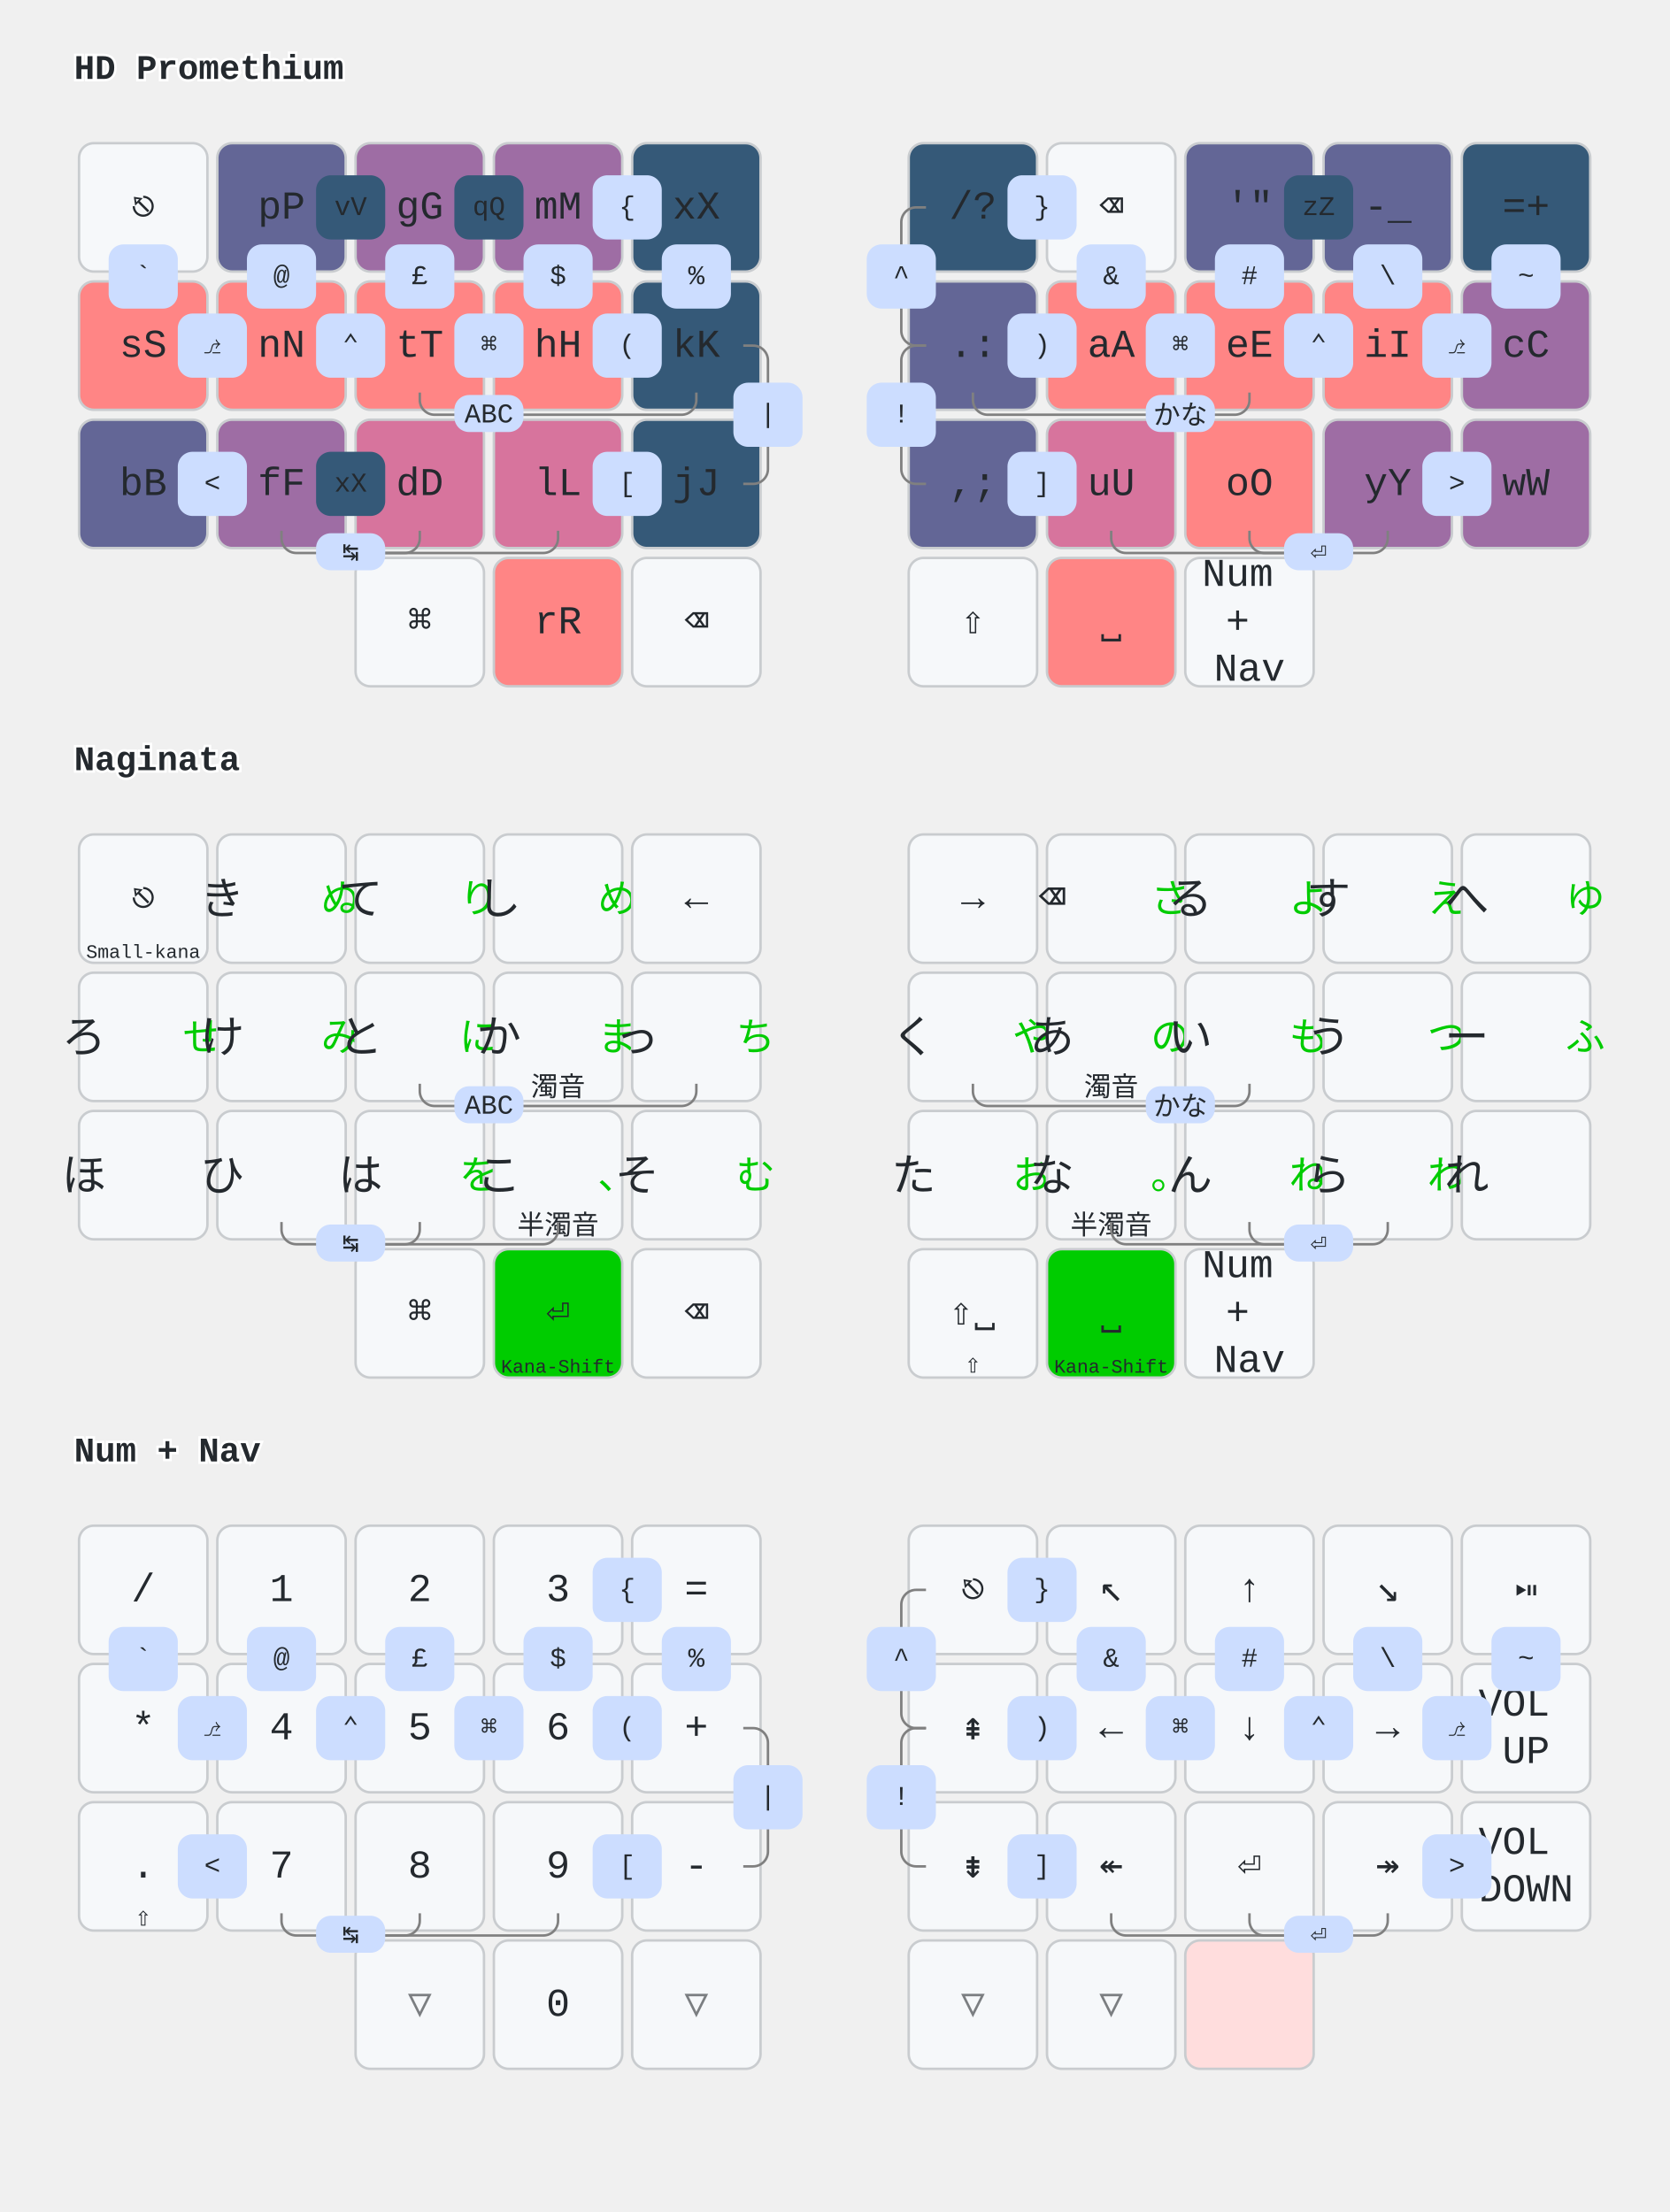
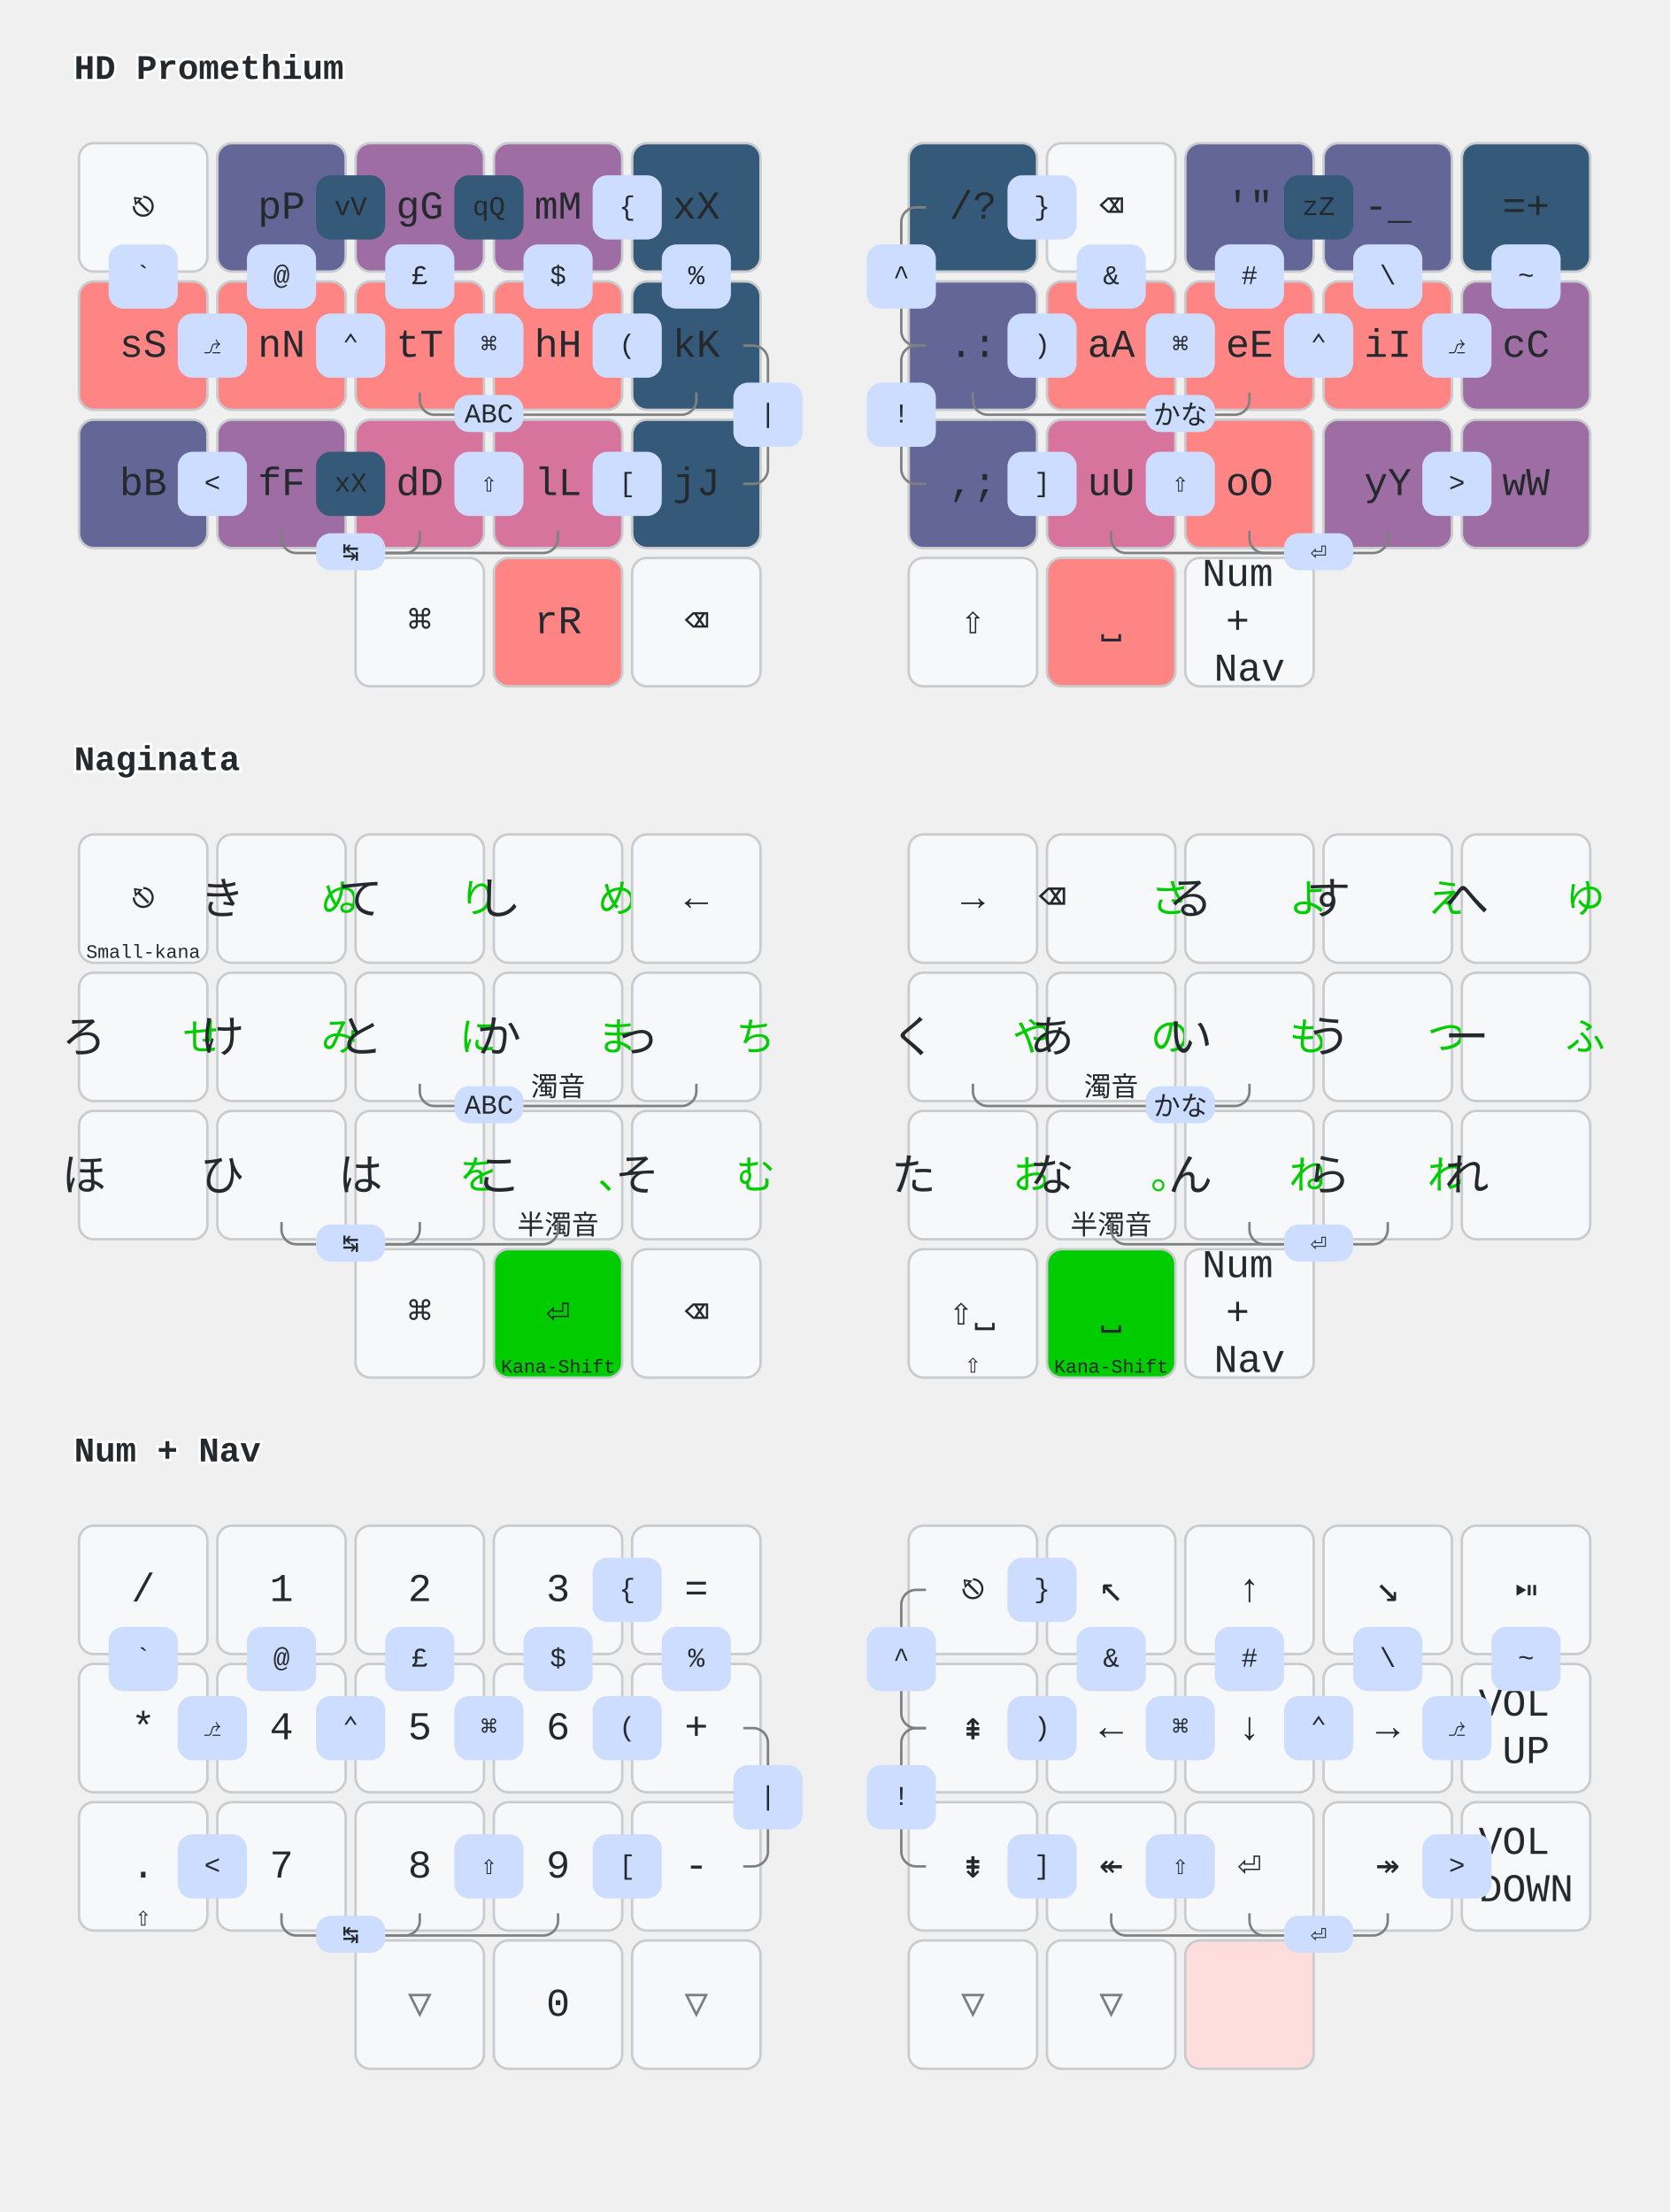
<svg xmlns="http://www.w3.org/2000/svg" width="676" height="896" viewBox="0 0 676 896" class="keymap">
  <style>/* inherit to force styles through use tags*/
svg path {
    fill: inherit;
}
/* font and background color specifications */
svg.keymap {
    font-family: SFMono-Regular,Consolas,Liberation Mono,Menlo,monospace;
    font-size: 14px;
    font-kerning: normal;
    text-rendering: optimizeLegibility;
    fill: #24292e;
}

/* default key styling */
rect.key {
    fill: #f6f8fa;
    stroke: #c9cccf;
    stroke-width: 1;
}

/* color accent for combo boxes */
rect.combo {
    fill: #cdf;
}

/* color accent for held keys */
rect.held, rect.combo.held {
    fill: #fdd;
}

/* color accent for ghost (optional) keys */
rect.ghost, rect.combo.ghost {
    stroke-dasharray: 4, 4;
    stroke-width: 2;
}

text {
    text-anchor: middle;
    dominant-baseline: middle;
}

/* styling for layer labels */
text.label {
    font-weight: bold;
    text-anchor: start;
    stroke: white;
    stroke-width: 2;
    paint-order: stroke;
}

text.tap {
    font-size: 16px;
}

/* styling for combo tap, and key hold/shifted label text */
text.combo, text.hold, text.shifted {
    font-size: 11px;
}

text.hold {
    text-anchor: middle;
    dominant-baseline: auto;
}

text.shifted {
    text-anchor: middle;
    dominant-baseline: hanging;
}

/* styling for hold/shifted label text in combo box */
text.combo.hold, text.combo.shifted {
    font-size: 8px;
}

/* lighter symbol for transparent keys */
text.trans {
    fill: #7b7e81;
}

/* styling for combo dendrons */
path.combo {
    stroke-width: 1;
    stroke: gray;
    fill: none;
}

/* Start Tabler Icons Cleanup */
/* cannot use height/width with glyphs */
.icon-tabler &gt; path {
    fill: inherit;
    stroke: inherit;
}
/* hide tabler's default box */
.icon-tabler &gt; path[stroke="none"][fill="none"] {
    visibility: collapse;
}

rect.low {
    fill: #355978;
}
rect.medium-low {
    fill: #636696;
}
rect.medium {
    fill: #9E6DA4;
}
rect.medium-high {
    fill: #D7749D;
}
rect.high {
    fill: #FF8585;
}

/* green styling for Naginata kana-shift */
rect.kshift {
    fill: #00CC00;
}
text.left {
    font-size: 18px;
    translate: 16px 7px;
}
text.right {
    fill: #00CC00;
    font-size: 16px;
    translate: -16px -10px;
}
</style>
  <g transform="translate(30, 0)" class="layer-HD Promethium">
    <text x="0" y="28" class="label" id="HD-Promethium">HD Promethium</text>
    <g transform="translate(0, 56)">
      <g transform="translate(28, 28)" class="key keypos-0">
        <rect rx="6" ry="6" x="-26" y="-26" width="52" height="52" class="key" />
        <text x="0" y="0" class="key tap">⎋</text>
      </g>
      <g transform="translate(84, 28)" class="key medium-low keypos-1">
        <rect rx="6" ry="6" x="-26" y="-26" width="52" height="52" class="key medium-low" />
        <text x="0" y="0" class="key medium-low tap">pP</text>
      </g>
      <g transform="translate(140, 28)" class="key medium keypos-2">
        <rect rx="6" ry="6" x="-26" y="-26" width="52" height="52" class="key medium" />
        <text x="0" y="0" class="key medium tap">gG</text>
      </g>
      <g transform="translate(196, 28)" class="key medium keypos-3">
        <rect rx="6" ry="6" x="-26" y="-26" width="52" height="52" class="key medium" />
        <text x="0" y="0" class="key medium tap">mM</text>
      </g>
      <g transform="translate(252, 28)" class="key low keypos-4">
        <rect rx="6" ry="6" x="-26" y="-26" width="52" height="52" class="key low" />
        <text x="0" y="0" class="key low tap">xX</text>
      </g>
      <g transform="translate(364, 28)" class="key low keypos-5">
        <rect rx="6" ry="6" x="-26" y="-26" width="52" height="52" class="key low" />
        <text x="0" y="0" class="key low tap">/?</text>
      </g>
      <g transform="translate(420, 28)" class="key keypos-6">
        <rect rx="6" ry="6" x="-26" y="-26" width="52" height="52" class="key" />
        <text x="0" y="0" class="key tap">⌫</text>
      </g>
      <g transform="translate(476, 28)" class="key medium-low keypos-7">
        <rect rx="6" ry="6" x="-26" y="-26" width="52" height="52" class="key medium-low" />
        <text x="0" y="0" class="key medium-low tap">'"</text>
      </g>
      <g transform="translate(532, 28)" class="key medium-low keypos-8">
        <rect rx="6" ry="6" x="-26" y="-26" width="52" height="52" class="key medium-low" />
        <text x="0" y="0" class="key medium-low tap">-_</text>
      </g>
      <g transform="translate(588, 28)" class="key low keypos-9">
        <rect rx="6" ry="6" x="-26" y="-26" width="52" height="52" class="key low" />
        <text x="0" y="0" class="key low tap">=+</text>
      </g>
      <g transform="translate(28, 84)" class="key high keypos-10">
        <rect rx="6" ry="6" x="-26" y="-26" width="52" height="52" class="key high" />
        <text x="0" y="0" class="key high tap">sS</text>
      </g>
      <g transform="translate(84, 84)" class="key high keypos-11">
        <rect rx="6" ry="6" x="-26" y="-26" width="52" height="52" class="key high" />
        <text x="0" y="0" class="key high tap">nN</text>
      </g>
      <g transform="translate(140, 84)" class="key high keypos-12">
        <rect rx="6" ry="6" x="-26" y="-26" width="52" height="52" class="key high" />
        <text x="0" y="0" class="key high tap">tT</text>
      </g>
      <g transform="translate(196, 84)" class="key high keypos-13">
        <rect rx="6" ry="6" x="-26" y="-26" width="52" height="52" class="key high" />
        <text x="0" y="0" class="key high tap">hH</text>
      </g>
      <g transform="translate(252, 84)" class="key low keypos-14">
        <rect rx="6" ry="6" x="-26" y="-26" width="52" height="52" class="key low" />
        <text x="0" y="0" class="key low tap">kK</text>
      </g>
      <g transform="translate(364, 84)" class="key medium-low keypos-15">
        <rect rx="6" ry="6" x="-26" y="-26" width="52" height="52" class="key medium-low" />
        <text x="0" y="0" class="key medium-low tap">.:</text>
      </g>
      <g transform="translate(420, 84)" class="key high keypos-16">
        <rect rx="6" ry="6" x="-26" y="-26" width="52" height="52" class="key high" />
        <text x="0" y="0" class="key high tap">aA</text>
      </g>
      <g transform="translate(476, 84)" class="key high keypos-17">
        <rect rx="6" ry="6" x="-26" y="-26" width="52" height="52" class="key high" />
        <text x="0" y="0" class="key high tap">eE</text>
      </g>
      <g transform="translate(532, 84)" class="key high keypos-18">
        <rect rx="6" ry="6" x="-26" y="-26" width="52" height="52" class="key high" />
        <text x="0" y="0" class="key high tap">iI</text>
      </g>
      <g transform="translate(588, 84)" class="key medium keypos-19">
        <rect rx="6" ry="6" x="-26" y="-26" width="52" height="52" class="key medium" />
        <text x="0" y="0" class="key medium tap">cC</text>
      </g>
      <g transform="translate(28, 140)" class="key medium-low keypos-20">
        <rect rx="6" ry="6" x="-26" y="-26" width="52" height="52" class="key medium-low" />
        <text x="0" y="0" class="key medium-low tap">bB</text>
      </g>
      <g transform="translate(84, 140)" class="key medium keypos-21">
        <rect rx="6" ry="6" x="-26" y="-26" width="52" height="52" class="key medium" />
        <text x="0" y="0" class="key medium tap">fF</text>
      </g>
      <g transform="translate(140, 140)" class="key medium-high keypos-22">
        <rect rx="6" ry="6" x="-26" y="-26" width="52" height="52" class="key medium-high" />
        <text x="0" y="0" class="key medium-high tap">dD</text>
      </g>
      <g transform="translate(196, 140)" class="key medium-high keypos-23">
        <rect rx="6" ry="6" x="-26" y="-26" width="52" height="52" class="key medium-high" />
        <text x="0" y="0" class="key medium-high tap">lL</text>
      </g>
      <g transform="translate(252, 140)" class="key low keypos-24">
        <rect rx="6" ry="6" x="-26" y="-26" width="52" height="52" class="key low" />
        <text x="0" y="0" class="key low tap">jJ</text>
      </g>
      <g transform="translate(364, 140)" class="key medium-low keypos-25">
        <rect rx="6" ry="6" x="-26" y="-26" width="52" height="52" class="key medium-low" />
        <text x="0" y="0" class="key medium-low tap">,;</text>
      </g>
      <g transform="translate(420, 140)" class="key medium-high keypos-26">
        <rect rx="6" ry="6" x="-26" y="-26" width="52" height="52" class="key medium-high" />
        <text x="0" y="0" class="key medium-high tap">uU</text>
      </g>
      <g transform="translate(476, 140)" class="key high keypos-27">
        <rect rx="6" ry="6" x="-26" y="-26" width="52" height="52" class="key high" />
        <text x="0" y="0" class="key high tap">oO</text>
      </g>
      <g transform="translate(532, 140)" class="key medium keypos-28">
        <rect rx="6" ry="6" x="-26" y="-26" width="52" height="52" class="key medium" />
        <text x="0" y="0" class="key medium tap">yY</text>
      </g>
      <g transform="translate(588, 140)" class="key medium keypos-29">
        <rect rx="6" ry="6" x="-26" y="-26" width="52" height="52" class="key medium" />
        <text x="0" y="0" class="key medium tap">wW</text>
      </g>
      <g transform="translate(140, 196)" class="key keypos-30">
        <rect rx="6" ry="6" x="-26" y="-26" width="52" height="52" class="key" />
        <text x="0" y="0" class="key tap">⌘</text>
      </g>
      <g transform="translate(196, 196)" class="key high keypos-31">
        <rect rx="6" ry="6" x="-26" y="-26" width="52" height="52" class="key high" />
        <text x="0" y="0" class="key high tap">rR</text>
      </g>
      <g transform="translate(252, 196)" class="key keypos-32">
        <rect rx="6" ry="6" x="-26" y="-26" width="52" height="52" class="key" />
        <text x="0" y="0" class="key tap">⌫</text>
      </g>
      <g transform="translate(364, 196)" class="key keypos-33">
        <rect rx="6" ry="6" x="-26" y="-26" width="52" height="52" class="key" />
        <text x="0" y="0" class="key tap">⇧</text>
      </g>
      <g transform="translate(420, 196)" class="key high keypos-34">
        <rect rx="6" ry="6" x="-26" y="-26" width="52" height="52" class="key high" />
        <text x="0" y="0" class="key high tap">⎵</text>
      </g>
      <g transform="translate(476, 196)" class="key keypos-35">
        <rect rx="6" ry="6" x="-26" y="-26" width="52" height="52" class="key" />
        <a href="#Num--Nav">
          <text x="0" y="0" class="key tap layer-activator">
            <tspan x="0" dy="-1.2em">Num</tspan>
            <tspan x="0" dy="1.2em">+</tspan>
            <tspan x="0" dy="1.2em">Nav</tspan>
          </text>
        </a>
      </g>
      <g class="combo combopos-2">
        <path d="M448,112 h-78 a6.0,6.0 0 0 1 -6.0,-6.0 v-3" class="combo" />
        <path d="M448,112 h22 a6.0,6.0 0 0 0 6.0,-6.0 v-3" class="combo" />
        <rect rx="6" ry="6" x="434" y="104" width="28" height="15" class="combo" />
        <text x="448" y="112" class="combo tap">かな</text>
      </g>
      <g class="combo combopos-3">
        <path d="M168,112 h78 a6.0,6.0 0 0 0 6.0,-6.0 v-3" class="combo" />
        <path d="M168,112 h-22 a6.0,6.0 0 0 1 -6.0,-6.0 v-3" class="combo" />
        <rect rx="6" ry="6" x="154" y="104" width="28" height="15" class="combo" />
        <text x="168" y="112" class="combo tap">ABC</text>
      </g>
      <g class="combo combopos-4">
        <path d="M112,168 h78 a6.0,6.0 0 0 0 6.0,-6.0 v-3" class="combo" />
        <path d="M112,168 h22 a6.0,6.0 0 0 0 6.0,-6.0 v-3" class="combo" />
        <path d="M112,168 h-22 a6.0,6.0 0 0 1 -6.0,-6.0 v-3" class="combo" />
        <rect rx="6" ry="6" x="98" y="160" width="28" height="15" class="combo" />
        <text x="112" y="168" class="combo tap">↹</text>
      </g>
      <g class="combo combopos-5">
        <path d="M504,168 h-78 a6.0,6.0 0 0 1 -6.0,-6.0 v-3" class="combo" />
        <path d="M504,168 h-22 a6.0,6.0 0 0 1 -6.0,-6.0 v-3" class="combo" />
        <path d="M504,168 h22 a6.0,6.0 0 0 0 6.0,-6.0 v-3" class="combo" />
        <rect rx="6" ry="6" x="490" y="160" width="28" height="15" class="combo" />
        <text x="504" y="168" class="combo tap">⏎</text>
      </g>
      <g class="combo combopos-6">
        <rect rx="6" ry="6" x="42" y="71" width="28" height="26" class="combo" />
        <text x="56" y="84" class="combo tap">⎇</text>
      </g>
      <g class="combo combopos-7">
        <rect rx="6" ry="6" x="98" y="71" width="28" height="26" class="combo" />
        <text x="112" y="84" class="combo tap">⌃</text>
      </g>
      <g class="combo combopos-8">
        <rect rx="6" ry="6" x="154" y="71" width="28" height="26" class="combo" />
        <text x="168" y="84" class="combo tap">⌘</text>
      </g>
      <g class="combo combopos-9">
+         <rect rx="6" ry="6" x="154" y="127" width="28" height="26" class="combo" />
+         <text x="168" y="140" class="combo tap">⇧</text>
+       </g>
+       <g class="combo combopos-10">
        <rect rx="6" ry="6" x="546" y="71" width="28" height="26" class="combo" />
        <text x="560" y="84" class="combo tap">⎇</text>
      </g>
-       <g class="combo combopos-10">
+       <g class="combo combopos-11">
        <rect rx="6" ry="6" x="490" y="71" width="28" height="26" class="combo" />
        <text x="504" y="84" class="combo tap">⌃</text>
      </g>
-       <g class="combo combopos-11">
+       <g class="combo combopos-12">
        <rect rx="6" ry="6" x="434" y="71" width="28" height="26" class="combo" />
        <text x="448" y="84" class="combo tap">⌘</text>
      </g>
-       <g class="combo low combopos-12">
+       <g class="combo combopos-13">
+         <rect rx="6" ry="6" x="434" y="127" width="28" height="26" class="combo" />
+         <text x="448" y="140" class="combo tap">⇧</text>
+       </g>
+       <g class="combo low combopos-14">
        <rect rx="6" ry="6" x="154" y="15" width="28" height="26" class="combo low" />
        <text x="168" y="28" class="combo low tap">qQ</text>
      </g>
-       <g class="combo low combopos-13">
+       <g class="combo low combopos-15">
        <rect rx="6" ry="6" x="490" y="15" width="28" height="26" class="combo low" />
        <text x="504" y="28" class="combo low tap">zZ</text>
      </g>
-       <g class="combo low combopos-14">
+       <g class="combo low combopos-16">
        <rect rx="6" ry="6" x="98" y="15" width="28" height="26" class="combo low" />
        <text x="112" y="28" class="combo low tap">vV</text>
      </g>
-       <g class="combo low combopos-15">
+       <g class="combo low combopos-17">
        <rect rx="6" ry="6" x="98" y="127" width="28" height="26" class="combo low" />
        <text x="112" y="140" class="combo low tap">xX</text>
      </g>
-       <g class="combo combopos-16">
+       <g class="combo combopos-18">
        <rect rx="6" ry="6" x="14" y="43" width="28" height="26" class="combo" />
        <text x="28" y="56" class="combo tap">`</text>
      </g>
-       <g class="combo combopos-17">
+       <g class="combo combopos-19">
        <rect rx="6" ry="6" x="70" y="43" width="28" height="26" class="combo" />
        <text x="84" y="56" class="combo tap">@</text>
      </g>
-       <g class="combo combopos-18">
+       <g class="combo combopos-20">
        <rect rx="6" ry="6" x="126" y="43" width="28" height="26" class="combo" />
        <text x="140" y="56" class="combo tap">£</text>
      </g>
-       <g class="combo combopos-19">
+       <g class="combo combopos-21">
        <rect rx="6" ry="6" x="182" y="43" width="28" height="26" class="combo" />
        <text x="196" y="56" class="combo tap">$</text>
      </g>
-       <g class="combo combopos-20">
+       <g class="combo combopos-22">
        <rect rx="6" ry="6" x="238" y="43" width="28" height="26" class="combo" />
        <text x="252" y="56" class="combo tap">%</text>
      </g>
-       <g class="combo combopos-21">
+       <g class="combo combopos-23">
        <path d="M281,112 v-22 a6.0,6.0 0 0 0 -6.0,-6.0 h-4" class="combo" />
        <path d="M281,112 v22 a6.0,6.0 0 0 1 -6.0,6.0 h-4" class="combo" />
        <rect rx="6" ry="6" x="267" y="99" width="28" height="26" class="combo" />
        <text x="281" y="112" class="combo tap">|</text>
      </g>
-       <g class="combo combopos-22">
+       <g class="combo combopos-24">
        <path d="M335,112 v-22 a6.0,6.0 0 0 1 6.0,-6.0 h4" class="combo" />
        <path d="M335,112 v22 a6.0,6.0 0 0 0 6.0,6.0 h4" class="combo" />
        <rect rx="6" ry="6" x="321" y="99" width="28" height="26" class="combo" />
        <text x="335" y="112" class="combo tap">!</text>
      </g>
-       <g class="combo combopos-23">
+       <g class="combo combopos-25">
        <path d="M335,56 v-22 a6.0,6.0 0 0 1 6.0,-6.0 h4" class="combo" />
        <path d="M335,56 v22 a6.0,6.0 0 0 0 6.0,6.0 h4" class="combo" />
        <rect rx="6" ry="6" x="321" y="43" width="28" height="26" class="combo" />
        <text x="335" y="56" class="combo tap">^</text>
      </g>
-       <g class="combo combopos-24">
+       <g class="combo combopos-26">
        <rect rx="6" ry="6" x="406" y="43" width="28" height="26" class="combo" />
        <text x="420" y="56" class="combo tap">&amp;</text>
      </g>
-       <g class="combo combopos-25">
+       <g class="combo combopos-27">
        <rect rx="6" ry="6" x="462" y="43" width="28" height="26" class="combo" />
        <text x="476" y="56" class="combo tap">#</text>
      </g>
-       <g class="combo combopos-26">
+       <g class="combo combopos-28">
        <rect rx="6" ry="6" x="518" y="43" width="28" height="26" class="combo" />
        <text x="532" y="56" class="combo tap">\</text>
      </g>
-       <g class="combo combopos-27">
+       <g class="combo combopos-29">
        <rect rx="6" ry="6" x="574" y="43" width="28" height="26" class="combo" />
        <text x="588" y="56" class="combo tap">~</text>
      </g>
-       <g class="combo combopos-28">
+       <g class="combo combopos-30">
        <rect rx="6" ry="6" x="210" y="15" width="28" height="26" class="combo" />
        <text x="224" y="28" class="combo tap">{</text>
      </g>
-       <g class="combo combopos-29">
+       <g class="combo combopos-31">
        <rect rx="6" ry="6" x="378" y="15" width="28" height="26" class="combo" />
        <text x="392" y="28" class="combo tap">}</text>
      </g>
-       <g class="combo combopos-30">
+       <g class="combo combopos-32">
        <rect rx="6" ry="6" x="210" y="71" width="28" height="26" class="combo" />
        <text x="224" y="84" class="combo tap">(</text>
      </g>
-       <g class="combo combopos-31">
+       <g class="combo combopos-33">
        <rect rx="6" ry="6" x="378" y="71" width="28" height="26" class="combo" />
        <text x="392" y="84" class="combo tap">)</text>
      </g>
-       <g class="combo combopos-32">
+       <g class="combo combopos-34">
        <rect rx="6" ry="6" x="210" y="127" width="28" height="26" class="combo" />
        <text x="224" y="140" class="combo tap">[</text>
      </g>
-       <g class="combo combopos-33">
+       <g class="combo combopos-35">
        <rect rx="6" ry="6" x="378" y="127" width="28" height="26" class="combo" />
        <text x="392" y="140" class="combo tap">]</text>
      </g>
-       <g class="combo combopos-34">
+       <g class="combo combopos-36">
        <rect rx="6" ry="6" x="42" y="127" width="28" height="26" class="combo" />
        <text x="56" y="140" class="combo tap">&lt;</text>
      </g>
-       <g class="combo combopos-35">
+       <g class="combo combopos-37">
        <rect rx="6" ry="6" x="546" y="127" width="28" height="26" class="combo" />
        <text x="560" y="140" class="combo tap">&gt;</text>
      </g>
    </g>
  </g>
  <g transform="translate(30, 280)" class="layer-Naginata">
    <text x="0" y="28" class="label" id="Naginata">Naginata</text>
    <g transform="translate(0, 56)">
      <g transform="translate(28, 28)" class="key keypos-0">
        <rect rx="6" ry="6" x="-26" y="-26" width="52" height="52" class="key" />
        <text x="0" y="0" class="key tap">⎋</text>
        <text x="0" y="24" class="key hold">
          <tspan style="font-size: 70%">Small-kana</tspan>
        </text>
      </g>
      <g transform="translate(84, 28)" class="key keypos-1">
        <rect rx="6" ry="6" x="-26" y="-26" width="52" height="52" class="key" />
        <text x="-24" y="0" class="key left">き</text>
        <text x="24" y="0" class="key right">ぬ</text>
      </g>
      <g transform="translate(140, 28)" class="key keypos-2">
        <rect rx="6" ry="6" x="-26" y="-26" width="52" height="52" class="key" />
        <text x="-24" y="0" class="key left">て</text>
        <text x="24" y="0" class="key right">り</text>
      </g>
      <g transform="translate(196, 28)" class="key keypos-3">
        <rect rx="6" ry="6" x="-26" y="-26" width="52" height="52" class="key" />
        <text x="-24" y="0" class="key left">し</text>
        <text x="24" y="0" class="key right">め</text>
      </g>
      <g transform="translate(252, 28)" class="key keypos-4">
        <rect rx="6" ry="6" x="-26" y="-26" width="52" height="52" class="key" />
        <text x="0" y="0" class="key tap">←</text>
      </g>
      <g transform="translate(364, 28)" class="key keypos-5">
        <rect rx="6" ry="6" x="-26" y="-26" width="52" height="52" class="key" />
        <text x="0" y="0" class="key tap">→</text>
      </g>
      <g transform="translate(420, 28)" class="key keypos-6">
        <rect rx="6" ry="6" x="-26" y="-26" width="52" height="52" class="key" />
        <text x="-24" y="0" class="key left">⌫</text>
        <text x="24" y="0" class="key right">さ</text>
      </g>
      <g transform="translate(476, 28)" class="key keypos-7">
        <rect rx="6" ry="6" x="-26" y="-26" width="52" height="52" class="key" />
        <text x="-24" y="0" class="key left">る</text>
        <text x="24" y="0" class="key right">よ</text>
      </g>
      <g transform="translate(532, 28)" class="key keypos-8">
        <rect rx="6" ry="6" x="-26" y="-26" width="52" height="52" class="key" />
        <text x="-24" y="0" class="key left">す</text>
        <text x="24" y="0" class="key right">え</text>
      </g>
      <g transform="translate(588, 28)" class="key keypos-9">
        <rect rx="6" ry="6" x="-26" y="-26" width="52" height="52" class="key" />
        <text x="-24" y="0" class="key left">へ</text>
        <text x="24" y="0" class="key right">ゆ</text>
      </g>
      <g transform="translate(28, 84)" class="key keypos-10">
        <rect rx="6" ry="6" x="-26" y="-26" width="52" height="52" class="key" />
        <text x="-24" y="0" class="key left">ろ</text>
        <text x="24" y="0" class="key right">せ</text>
      </g>
      <g transform="translate(84, 84)" class="key keypos-11">
        <rect rx="6" ry="6" x="-26" y="-26" width="52" height="52" class="key" />
        <text x="-24" y="0" class="key left">け</text>
        <text x="24" y="0" class="key right">み</text>
      </g>
      <g transform="translate(140, 84)" class="key keypos-12">
        <rect rx="6" ry="6" x="-26" y="-26" width="52" height="52" class="key" />
        <text x="-24" y="0" class="key left">と</text>
        <text x="24" y="0" class="key right">に</text>
      </g>
      <g transform="translate(196, 84)" class="key keypos-13">
        <rect rx="6" ry="6" x="-26" y="-26" width="52" height="52" class="key" />
        <text x="0" y="24" class="key hold">濁音</text>
        <text x="-24" y="0" class="key left">か</text>
        <text x="24" y="0" class="key right">ま</text>
      </g>
      <g transform="translate(252, 84)" class="key keypos-14">
        <rect rx="6" ry="6" x="-26" y="-26" width="52" height="52" class="key" />
        <text x="-24" y="0" class="key left">っ</text>
        <text x="24" y="0" class="key right">ち</text>
      </g>
      <g transform="translate(364, 84)" class="key keypos-15">
        <rect rx="6" ry="6" x="-26" y="-26" width="52" height="52" class="key" />
        <text x="-24" y="0" class="key left">く</text>
        <text x="24" y="0" class="key right">や</text>
      </g>
      <g transform="translate(420, 84)" class="key keypos-16">
        <rect rx="6" ry="6" x="-26" y="-26" width="52" height="52" class="key" />
        <text x="0" y="24" class="key hold">濁音</text>
        <text x="-24" y="0" class="key left">あ</text>
        <text x="24" y="0" class="key right">の</text>
      </g>
      <g transform="translate(476, 84)" class="key keypos-17">
        <rect rx="6" ry="6" x="-26" y="-26" width="52" height="52" class="key" />
        <text x="-24" y="0" class="key left">い</text>
        <text x="24" y="0" class="key right">も</text>
      </g>
      <g transform="translate(532, 84)" class="key keypos-18">
        <rect rx="6" ry="6" x="-26" y="-26" width="52" height="52" class="key" />
        <text x="-24" y="0" class="key left">う</text>
        <text x="24" y="0" class="key right">つ</text>
      </g>
      <g transform="translate(588, 84)" class="key keypos-19">
        <rect rx="6" ry="6" x="-26" y="-26" width="52" height="52" class="key" />
        <text x="-24" y="0" class="key left">ー</text>
        <text x="24" y="0" class="key right">ふ</text>
      </g>
      <g transform="translate(28, 140)" class="key keypos-20">
        <rect rx="6" ry="6" x="-26" y="-26" width="52" height="52" class="key" />
        <text x="-24" y="0" class="key left">ほ</text>
      </g>
      <g transform="translate(84, 140)" class="key keypos-21">
        <rect rx="6" ry="6" x="-26" y="-26" width="52" height="52" class="key" />
        <text x="-24" y="0" class="key left">ひ</text>
      </g>
      <g transform="translate(140, 140)" class="key keypos-22">
        <rect rx="6" ry="6" x="-26" y="-26" width="52" height="52" class="key" />
        <text x="-24" y="0" class="key left">は</text>
        <text x="24" y="0" class="key right">を</text>
      </g>
      <g transform="translate(196, 140)" class="key keypos-23">
        <rect rx="6" ry="6" x="-26" y="-26" width="52" height="52" class="key" />
        <text x="0" y="24" class="key hold">半濁音</text>
        <text x="-24" y="0" class="key left">こ</text>
        <text x="24" y="0" class="key right">、</text>
      </g>
      <g transform="translate(252, 140)" class="key keypos-24">
        <rect rx="6" ry="6" x="-26" y="-26" width="52" height="52" class="key" />
        <text x="-24" y="0" class="key left">そ</text>
        <text x="24" y="0" class="key right">む</text>
      </g>
      <g transform="translate(364, 140)" class="key keypos-25">
        <rect rx="6" ry="6" x="-26" y="-26" width="52" height="52" class="key" />
        <text x="-24" y="0" class="key left">た</text>
        <text x="24" y="0" class="key right">お</text>
      </g>
      <g transform="translate(420, 140)" class="key keypos-26">
        <rect rx="6" ry="6" x="-26" y="-26" width="52" height="52" class="key" />
        <text x="0" y="24" class="key hold">半濁音</text>
        <text x="-24" y="0" class="key left">な</text>
        <text x="24" y="0" class="key right">。</text>
      </g>
      <g transform="translate(476, 140)" class="key keypos-27">
        <rect rx="6" ry="6" x="-26" y="-26" width="52" height="52" class="key" />
        <text x="-24" y="0" class="key left">ん</text>
        <text x="24" y="0" class="key right">ね</text>
      </g>
      <g transform="translate(532, 140)" class="key keypos-28">
        <rect rx="6" ry="6" x="-26" y="-26" width="52" height="52" class="key" />
        <text x="-24" y="0" class="key left">ら</text>
        <text x="24" y="0" class="key right">わ</text>
      </g>
      <g transform="translate(588, 140)" class="key keypos-29">
        <rect rx="6" ry="6" x="-26" y="-26" width="52" height="52" class="key" />
        <text x="-24" y="0" class="key left">れ</text>
      </g>
      <g transform="translate(140, 196)" class="key keypos-30">
        <rect rx="6" ry="6" x="-26" y="-26" width="52" height="52" class="key" />
        <text x="0" y="0" class="key tap">⌘</text>
      </g>
      <g transform="translate(196, 196)" class="key kshift keypos-31">
        <rect rx="6" ry="6" x="-26" y="-26" width="52" height="52" class="key kshift" />
        <text x="0" y="0" class="key kshift tap">⏎</text>
        <text x="0" y="24" class="key kshift hold">
          <tspan style="font-size: 70%">Kana-Shift</tspan>
        </text>
      </g>
      <g transform="translate(252, 196)" class="key keypos-32">
        <rect rx="6" ry="6" x="-26" y="-26" width="52" height="52" class="key" />
        <text x="0" y="0" class="key tap">⌫</text>
      </g>
      <g transform="translate(364, 196)" class="key keypos-33">
        <rect rx="6" ry="6" x="-26" y="-26" width="52" height="52" class="key" />
        <text x="0" y="0" class="key tap">⇧⎵</text>
        <text x="0" y="24" class="key hold">⇧</text>
      </g>
      <g transform="translate(420, 196)" class="key kshift keypos-34">
        <rect rx="6" ry="6" x="-26" y="-26" width="52" height="52" class="key kshift" />
        <text x="0" y="0" class="key kshift tap">⎵</text>
        <text x="0" y="24" class="key kshift hold">
          <tspan style="font-size: 70%">Kana-Shift</tspan>
        </text>
      </g>
      <g transform="translate(476, 196)" class="key keypos-35">
        <rect rx="6" ry="6" x="-26" y="-26" width="52" height="52" class="key" />
        <a href="#Num--Nav">
          <text x="0" y="0" class="key tap layer-activator">
            <tspan x="0" dy="-1.2em">Num</tspan>
            <tspan x="0" dy="1.2em">+</tspan>
            <tspan x="0" dy="1.2em">Nav</tspan>
          </text>
        </a>
      </g>
      <g class="combo combopos-0">
        <path d="M448,112 h-78 a6.0,6.0 0 0 1 -6.0,-6.0 v-3" class="combo" />
        <path d="M448,112 h22 a6.0,6.0 0 0 0 6.0,-6.0 v-3" class="combo" />
        <rect rx="6" ry="6" x="434" y="104" width="28" height="15" class="combo" />
        <text x="448" y="112" class="combo tap">かな</text>
      </g>
      <g class="combo combopos-1">
        <path d="M168,112 h78 a6.0,6.0 0 0 0 6.0,-6.0 v-3" class="combo" />
        <path d="M168,112 h-22 a6.0,6.0 0 0 1 -6.0,-6.0 v-3" class="combo" />
        <rect rx="6" ry="6" x="154" y="104" width="28" height="15" class="combo" />
        <text x="168" y="112" class="combo tap">ABC</text>
      </g>
      <g class="combo combopos-2">
        <path d="M112,168 h78 a6.0,6.0 0 0 0 6.0,-6.0 v-3" class="combo" />
        <path d="M112,168 h22 a6.0,6.0 0 0 0 6.0,-6.0 v-3" class="combo" />
        <path d="M112,168 h-22 a6.0,6.0 0 0 1 -6.0,-6.0 v-3" class="combo" />
        <rect rx="6" ry="6" x="98" y="160" width="28" height="15" class="combo" />
        <text x="112" y="168" class="combo tap">↹</text>
      </g>
      <g class="combo combopos-3">
        <path d="M504,168 h-78 a6.0,6.0 0 0 1 -6.0,-6.0 v-3" class="combo" />
        <path d="M504,168 h-22 a6.0,6.0 0 0 1 -6.0,-6.0 v-3" class="combo" />
        <path d="M504,168 h22 a6.0,6.0 0 0 0 6.0,-6.0 v-3" class="combo" />
        <rect rx="6" ry="6" x="490" y="160" width="28" height="15" class="combo" />
        <text x="504" y="168" class="combo tap">⏎</text>
      </g>
    </g>
  </g>
  <g transform="translate(30, 560)" class="layer-Num + Nav">
    <text x="0" y="28" class="label" id="Num--Nav">Num + Nav</text>
    <g transform="translate(0, 56)">
      <g transform="translate(28, 28)" class="key keypos-0">
        <rect rx="6" ry="6" x="-26" y="-26" width="52" height="52" class="key" />
        <text x="0" y="0" class="key tap">/</text>
      </g>
      <g transform="translate(84, 28)" class="key keypos-1">
        <rect rx="6" ry="6" x="-26" y="-26" width="52" height="52" class="key" />
        <text x="0" y="0" class="key tap">1</text>
      </g>
      <g transform="translate(140, 28)" class="key keypos-2">
        <rect rx="6" ry="6" x="-26" y="-26" width="52" height="52" class="key" />
        <text x="0" y="0" class="key tap">2</text>
      </g>
      <g transform="translate(196, 28)" class="key keypos-3">
        <rect rx="6" ry="6" x="-26" y="-26" width="52" height="52" class="key" />
        <text x="0" y="0" class="key tap">3</text>
      </g>
      <g transform="translate(252, 28)" class="key keypos-4">
        <rect rx="6" ry="6" x="-26" y="-26" width="52" height="52" class="key" />
        <text x="0" y="0" class="key tap">=</text>
      </g>
      <g transform="translate(364, 28)" class="key keypos-5">
        <rect rx="6" ry="6" x="-26" y="-26" width="52" height="52" class="key" />
        <text x="0" y="0" class="key tap">⎋</text>
      </g>
      <g transform="translate(420, 28)" class="key keypos-6">
        <rect rx="6" ry="6" x="-26" y="-26" width="52" height="52" class="key" />
        <text x="0" y="0" class="key tap">↖</text>
      </g>
      <g transform="translate(476, 28)" class="key keypos-7">
        <rect rx="6" ry="6" x="-26" y="-26" width="52" height="52" class="key" />
        <text x="0" y="0" class="key tap">↑</text>
      </g>
      <g transform="translate(532, 28)" class="key keypos-8">
        <rect rx="6" ry="6" x="-26" y="-26" width="52" height="52" class="key" />
        <text x="0" y="0" class="key tap">↘</text>
      </g>
      <g transform="translate(588, 28)" class="key keypos-9">
        <rect rx="6" ry="6" x="-26" y="-26" width="52" height="52" class="key" />
        <text x="0" y="0" class="key tap">⏯</text>
      </g>
      <g transform="translate(28, 84)" class="key keypos-10">
        <rect rx="6" ry="6" x="-26" y="-26" width="52" height="52" class="key" />
        <text x="0" y="0" class="key tap">*</text>
      </g>
      <g transform="translate(84, 84)" class="key keypos-11">
        <rect rx="6" ry="6" x="-26" y="-26" width="52" height="52" class="key" />
        <text x="0" y="0" class="key tap">4</text>
      </g>
      <g transform="translate(140, 84)" class="key keypos-12">
        <rect rx="6" ry="6" x="-26" y="-26" width="52" height="52" class="key" />
        <text x="0" y="0" class="key tap">5</text>
      </g>
      <g transform="translate(196, 84)" class="key keypos-13">
        <rect rx="6" ry="6" x="-26" y="-26" width="52" height="52" class="key" />
        <text x="0" y="0" class="key tap">6</text>
      </g>
      <g transform="translate(252, 84)" class="key keypos-14">
        <rect rx="6" ry="6" x="-26" y="-26" width="52" height="52" class="key" />
        <text x="0" y="0" class="key tap">+</text>
      </g>
      <g transform="translate(364, 84)" class="key keypos-15">
        <rect rx="6" ry="6" x="-26" y="-26" width="52" height="52" class="key" />
        <text x="0" y="0" class="key tap">⇞</text>
      </g>
      <g transform="translate(420, 84)" class="key keypos-16">
        <rect rx="6" ry="6" x="-26" y="-26" width="52" height="52" class="key" />
        <text x="0" y="0" class="key tap">←</text>
      </g>
      <g transform="translate(476, 84)" class="key keypos-17">
        <rect rx="6" ry="6" x="-26" y="-26" width="52" height="52" class="key" />
        <text x="0" y="0" class="key tap">↓</text>
      </g>
      <g transform="translate(532, 84)" class="key keypos-18">
        <rect rx="6" ry="6" x="-26" y="-26" width="52" height="52" class="key" />
        <text x="0" y="0" class="key tap">→</text>
      </g>
      <g transform="translate(588, 84)" class="key keypos-19">
        <rect rx="6" ry="6" x="-26" y="-26" width="52" height="52" class="key" />
        <text x="0" y="0" class="key tap">
          <tspan x="0" dy="-0.6em">VOL</tspan>
          <tspan x="0" dy="1.2em">UP</tspan>
        </text>
      </g>
      <g transform="translate(28, 140)" class="key keypos-20">
        <rect rx="6" ry="6" x="-26" y="-26" width="52" height="52" class="key" />
        <text x="0" y="0" class="key tap">.</text>
        <text x="0" y="24" class="key hold">⇧</text>
      </g>
      <g transform="translate(84, 140)" class="key keypos-21">
        <rect rx="6" ry="6" x="-26" y="-26" width="52" height="52" class="key" />
        <text x="0" y="0" class="key tap">7</text>
      </g>
      <g transform="translate(140, 140)" class="key keypos-22">
        <rect rx="6" ry="6" x="-26" y="-26" width="52" height="52" class="key" />
        <text x="0" y="0" class="key tap">8</text>
      </g>
      <g transform="translate(196, 140)" class="key keypos-23">
        <rect rx="6" ry="6" x="-26" y="-26" width="52" height="52" class="key" />
        <text x="0" y="0" class="key tap">9</text>
      </g>
      <g transform="translate(252, 140)" class="key keypos-24">
        <rect rx="6" ry="6" x="-26" y="-26" width="52" height="52" class="key" />
        <text x="0" y="0" class="key tap">-</text>
      </g>
      <g transform="translate(364, 140)" class="key keypos-25">
        <rect rx="6" ry="6" x="-26" y="-26" width="52" height="52" class="key" />
        <text x="0" y="0" class="key tap">⇟</text>
      </g>
      <g transform="translate(420, 140)" class="key keypos-26">
        <rect rx="6" ry="6" x="-26" y="-26" width="52" height="52" class="key" />
        <text x="0" y="0" class="key tap">↞</text>
      </g>
      <g transform="translate(476, 140)" class="key keypos-27">
        <rect rx="6" ry="6" x="-26" y="-26" width="52" height="52" class="key" />
        <text x="0" y="0" class="key tap">⏎</text>
      </g>
      <g transform="translate(532, 140)" class="key keypos-28">
        <rect rx="6" ry="6" x="-26" y="-26" width="52" height="52" class="key" />
        <text x="0" y="0" class="key tap">↠</text>
      </g>
      <g transform="translate(588, 140)" class="key keypos-29">
        <rect rx="6" ry="6" x="-26" y="-26" width="52" height="52" class="key" />
        <text x="0" y="0" class="key tap">
          <tspan x="0" dy="-0.6em">VOL</tspan>
          <tspan x="0" dy="1.2em">DOWN</tspan>
        </text>
      </g>
      <g transform="translate(140, 196)" class="key trans keypos-30">
        <rect rx="6" ry="6" x="-26" y="-26" width="52" height="52" class="key trans" />
        <text x="0" y="0" class="key trans tap">▽</text>
      </g>
      <g transform="translate(196, 196)" class="key keypos-31">
        <rect rx="6" ry="6" x="-26" y="-26" width="52" height="52" class="key" />
        <text x="0" y="0" class="key tap">0</text>
      </g>
      <g transform="translate(252, 196)" class="key trans keypos-32">
        <rect rx="6" ry="6" x="-26" y="-26" width="52" height="52" class="key trans" />
        <text x="0" y="0" class="key trans tap">▽</text>
      </g>
      <g transform="translate(364, 196)" class="key trans keypos-33">
        <rect rx="6" ry="6" x="-26" y="-26" width="52" height="52" class="key trans" />
        <text x="0" y="0" class="key trans tap">▽</text>
      </g>
      <g transform="translate(420, 196)" class="key trans keypos-34">
        <rect rx="6" ry="6" x="-26" y="-26" width="52" height="52" class="key trans" />
        <text x="0" y="0" class="key trans tap">▽</text>
      </g>
      <g transform="translate(476, 196)" class="key held keypos-35">
        <rect rx="6" ry="6" x="-26" y="-26" width="52" height="52" class="key held" />
      </g>
      <g class="combo combopos-0">
        <path d="M112,168 h78 a6.0,6.0 0 0 0 6.0,-6.0 v-3" class="combo" />
        <path d="M112,168 h22 a6.0,6.0 0 0 0 6.0,-6.0 v-3" class="combo" />
        <path d="M112,168 h-22 a6.0,6.0 0 0 1 -6.0,-6.0 v-3" class="combo" />
        <rect rx="6" ry="6" x="98" y="160" width="28" height="15" class="combo" />
        <text x="112" y="168" class="combo tap">↹</text>
      </g>
      <g class="combo combopos-1">
        <path d="M504,168 h-78 a6.0,6.0 0 0 1 -6.0,-6.0 v-3" class="combo" />
        <path d="M504,168 h-22 a6.0,6.0 0 0 1 -6.0,-6.0 v-3" class="combo" />
        <path d="M504,168 h22 a6.0,6.0 0 0 0 6.0,-6.0 v-3" class="combo" />
        <rect rx="6" ry="6" x="490" y="160" width="28" height="15" class="combo" />
        <text x="504" y="168" class="combo tap">⏎</text>
      </g>
      <g class="combo combopos-2">
        <rect rx="6" ry="6" x="42" y="71" width="28" height="26" class="combo" />
        <text x="56" y="84" class="combo tap">⎇</text>
      </g>
      <g class="combo combopos-3">
        <rect rx="6" ry="6" x="98" y="71" width="28" height="26" class="combo" />
        <text x="112" y="84" class="combo tap">⌃</text>
      </g>
      <g class="combo combopos-4">
        <rect rx="6" ry="6" x="154" y="71" width="28" height="26" class="combo" />
        <text x="168" y="84" class="combo tap">⌘</text>
      </g>
      <g class="combo combopos-5">
+         <rect rx="6" ry="6" x="154" y="127" width="28" height="26" class="combo" />
+         <text x="168" y="140" class="combo tap">⇧</text>
+       </g>
+       <g class="combo combopos-6">
        <rect rx="6" ry="6" x="546" y="71" width="28" height="26" class="combo" />
        <text x="560" y="84" class="combo tap">⎇</text>
      </g>
-       <g class="combo combopos-6">
+       <g class="combo combopos-7">
        <rect rx="6" ry="6" x="490" y="71" width="28" height="26" class="combo" />
        <text x="504" y="84" class="combo tap">⌃</text>
      </g>
-       <g class="combo combopos-7">
+       <g class="combo combopos-8">
        <rect rx="6" ry="6" x="434" y="71" width="28" height="26" class="combo" />
        <text x="448" y="84" class="combo tap">⌘</text>
      </g>
-       <g class="combo combopos-8">
+       <g class="combo combopos-9">
+         <rect rx="6" ry="6" x="434" y="127" width="28" height="26" class="combo" />
+         <text x="448" y="140" class="combo tap">⇧</text>
+       </g>
+       <g class="combo combopos-10">
        <rect rx="6" ry="6" x="14" y="43" width="28" height="26" class="combo" />
        <text x="28" y="56" class="combo tap">`</text>
      </g>
-       <g class="combo combopos-9">
+       <g class="combo combopos-11">
        <rect rx="6" ry="6" x="70" y="43" width="28" height="26" class="combo" />
        <text x="84" y="56" class="combo tap">@</text>
      </g>
-       <g class="combo combopos-10">
+       <g class="combo combopos-12">
        <rect rx="6" ry="6" x="126" y="43" width="28" height="26" class="combo" />
        <text x="140" y="56" class="combo tap">£</text>
      </g>
-       <g class="combo combopos-11">
+       <g class="combo combopos-13">
        <rect rx="6" ry="6" x="182" y="43" width="28" height="26" class="combo" />
        <text x="196" y="56" class="combo tap">$</text>
      </g>
-       <g class="combo combopos-12">
+       <g class="combo combopos-14">
        <rect rx="6" ry="6" x="238" y="43" width="28" height="26" class="combo" />
        <text x="252" y="56" class="combo tap">%</text>
      </g>
-       <g class="combo combopos-13">
+       <g class="combo combopos-15">
        <path d="M281,112 v-22 a6.0,6.0 0 0 0 -6.0,-6.0 h-4" class="combo" />
        <path d="M281,112 v22 a6.0,6.0 0 0 1 -6.0,6.0 h-4" class="combo" />
        <rect rx="6" ry="6" x="267" y="99" width="28" height="26" class="combo" />
        <text x="281" y="112" class="combo tap">|</text>
      </g>
-       <g class="combo combopos-14">
+       <g class="combo combopos-16">
        <path d="M335,112 v-22 a6.0,6.0 0 0 1 6.0,-6.0 h4" class="combo" />
        <path d="M335,112 v22 a6.0,6.0 0 0 0 6.0,6.0 h4" class="combo" />
        <rect rx="6" ry="6" x="321" y="99" width="28" height="26" class="combo" />
        <text x="335" y="112" class="combo tap">!</text>
      </g>
-       <g class="combo combopos-15">
+       <g class="combo combopos-17">
        <path d="M335,56 v-22 a6.0,6.0 0 0 1 6.0,-6.0 h4" class="combo" />
        <path d="M335,56 v22 a6.0,6.0 0 0 0 6.0,6.0 h4" class="combo" />
        <rect rx="6" ry="6" x="321" y="43" width="28" height="26" class="combo" />
        <text x="335" y="56" class="combo tap">^</text>
      </g>
-       <g class="combo combopos-16">
+       <g class="combo combopos-18">
        <rect rx="6" ry="6" x="406" y="43" width="28" height="26" class="combo" />
        <text x="420" y="56" class="combo tap">&amp;</text>
      </g>
-       <g class="combo combopos-17">
+       <g class="combo combopos-19">
        <rect rx="6" ry="6" x="462" y="43" width="28" height="26" class="combo" />
        <text x="476" y="56" class="combo tap">#</text>
      </g>
-       <g class="combo combopos-18">
+       <g class="combo combopos-20">
        <rect rx="6" ry="6" x="518" y="43" width="28" height="26" class="combo" />
        <text x="532" y="56" class="combo tap">\</text>
      </g>
-       <g class="combo combopos-19">
+       <g class="combo combopos-21">
        <rect rx="6" ry="6" x="574" y="43" width="28" height="26" class="combo" />
        <text x="588" y="56" class="combo tap">~</text>
      </g>
-       <g class="combo combopos-20">
+       <g class="combo combopos-22">
        <rect rx="6" ry="6" x="210" y="15" width="28" height="26" class="combo" />
        <text x="224" y="28" class="combo tap">{</text>
      </g>
-       <g class="combo combopos-21">
+       <g class="combo combopos-23">
        <rect rx="6" ry="6" x="378" y="15" width="28" height="26" class="combo" />
        <text x="392" y="28" class="combo tap">}</text>
      </g>
-       <g class="combo combopos-22">
+       <g class="combo combopos-24">
        <rect rx="6" ry="6" x="210" y="71" width="28" height="26" class="combo" />
        <text x="224" y="84" class="combo tap">(</text>
      </g>
-       <g class="combo combopos-23">
+       <g class="combo combopos-25">
        <rect rx="6" ry="6" x="378" y="71" width="28" height="26" class="combo" />
        <text x="392" y="84" class="combo tap">)</text>
      </g>
-       <g class="combo combopos-24">
+       <g class="combo combopos-26">
        <rect rx="6" ry="6" x="210" y="127" width="28" height="26" class="combo" />
        <text x="224" y="140" class="combo tap">[</text>
      </g>
-       <g class="combo combopos-25">
+       <g class="combo combopos-27">
        <rect rx="6" ry="6" x="378" y="127" width="28" height="26" class="combo" />
        <text x="392" y="140" class="combo tap">]</text>
      </g>
-       <g class="combo combopos-26">
+       <g class="combo combopos-28">
        <rect rx="6" ry="6" x="42" y="127" width="28" height="26" class="combo" />
        <text x="56" y="140" class="combo tap">&lt;</text>
      </g>
-       <g class="combo combopos-27">
+       <g class="combo combopos-29">
        <rect rx="6" ry="6" x="546" y="127" width="28" height="26" class="combo" />
        <text x="560" y="140" class="combo tap">&gt;</text>
      </g>
    </g>
  </g>
</svg>
